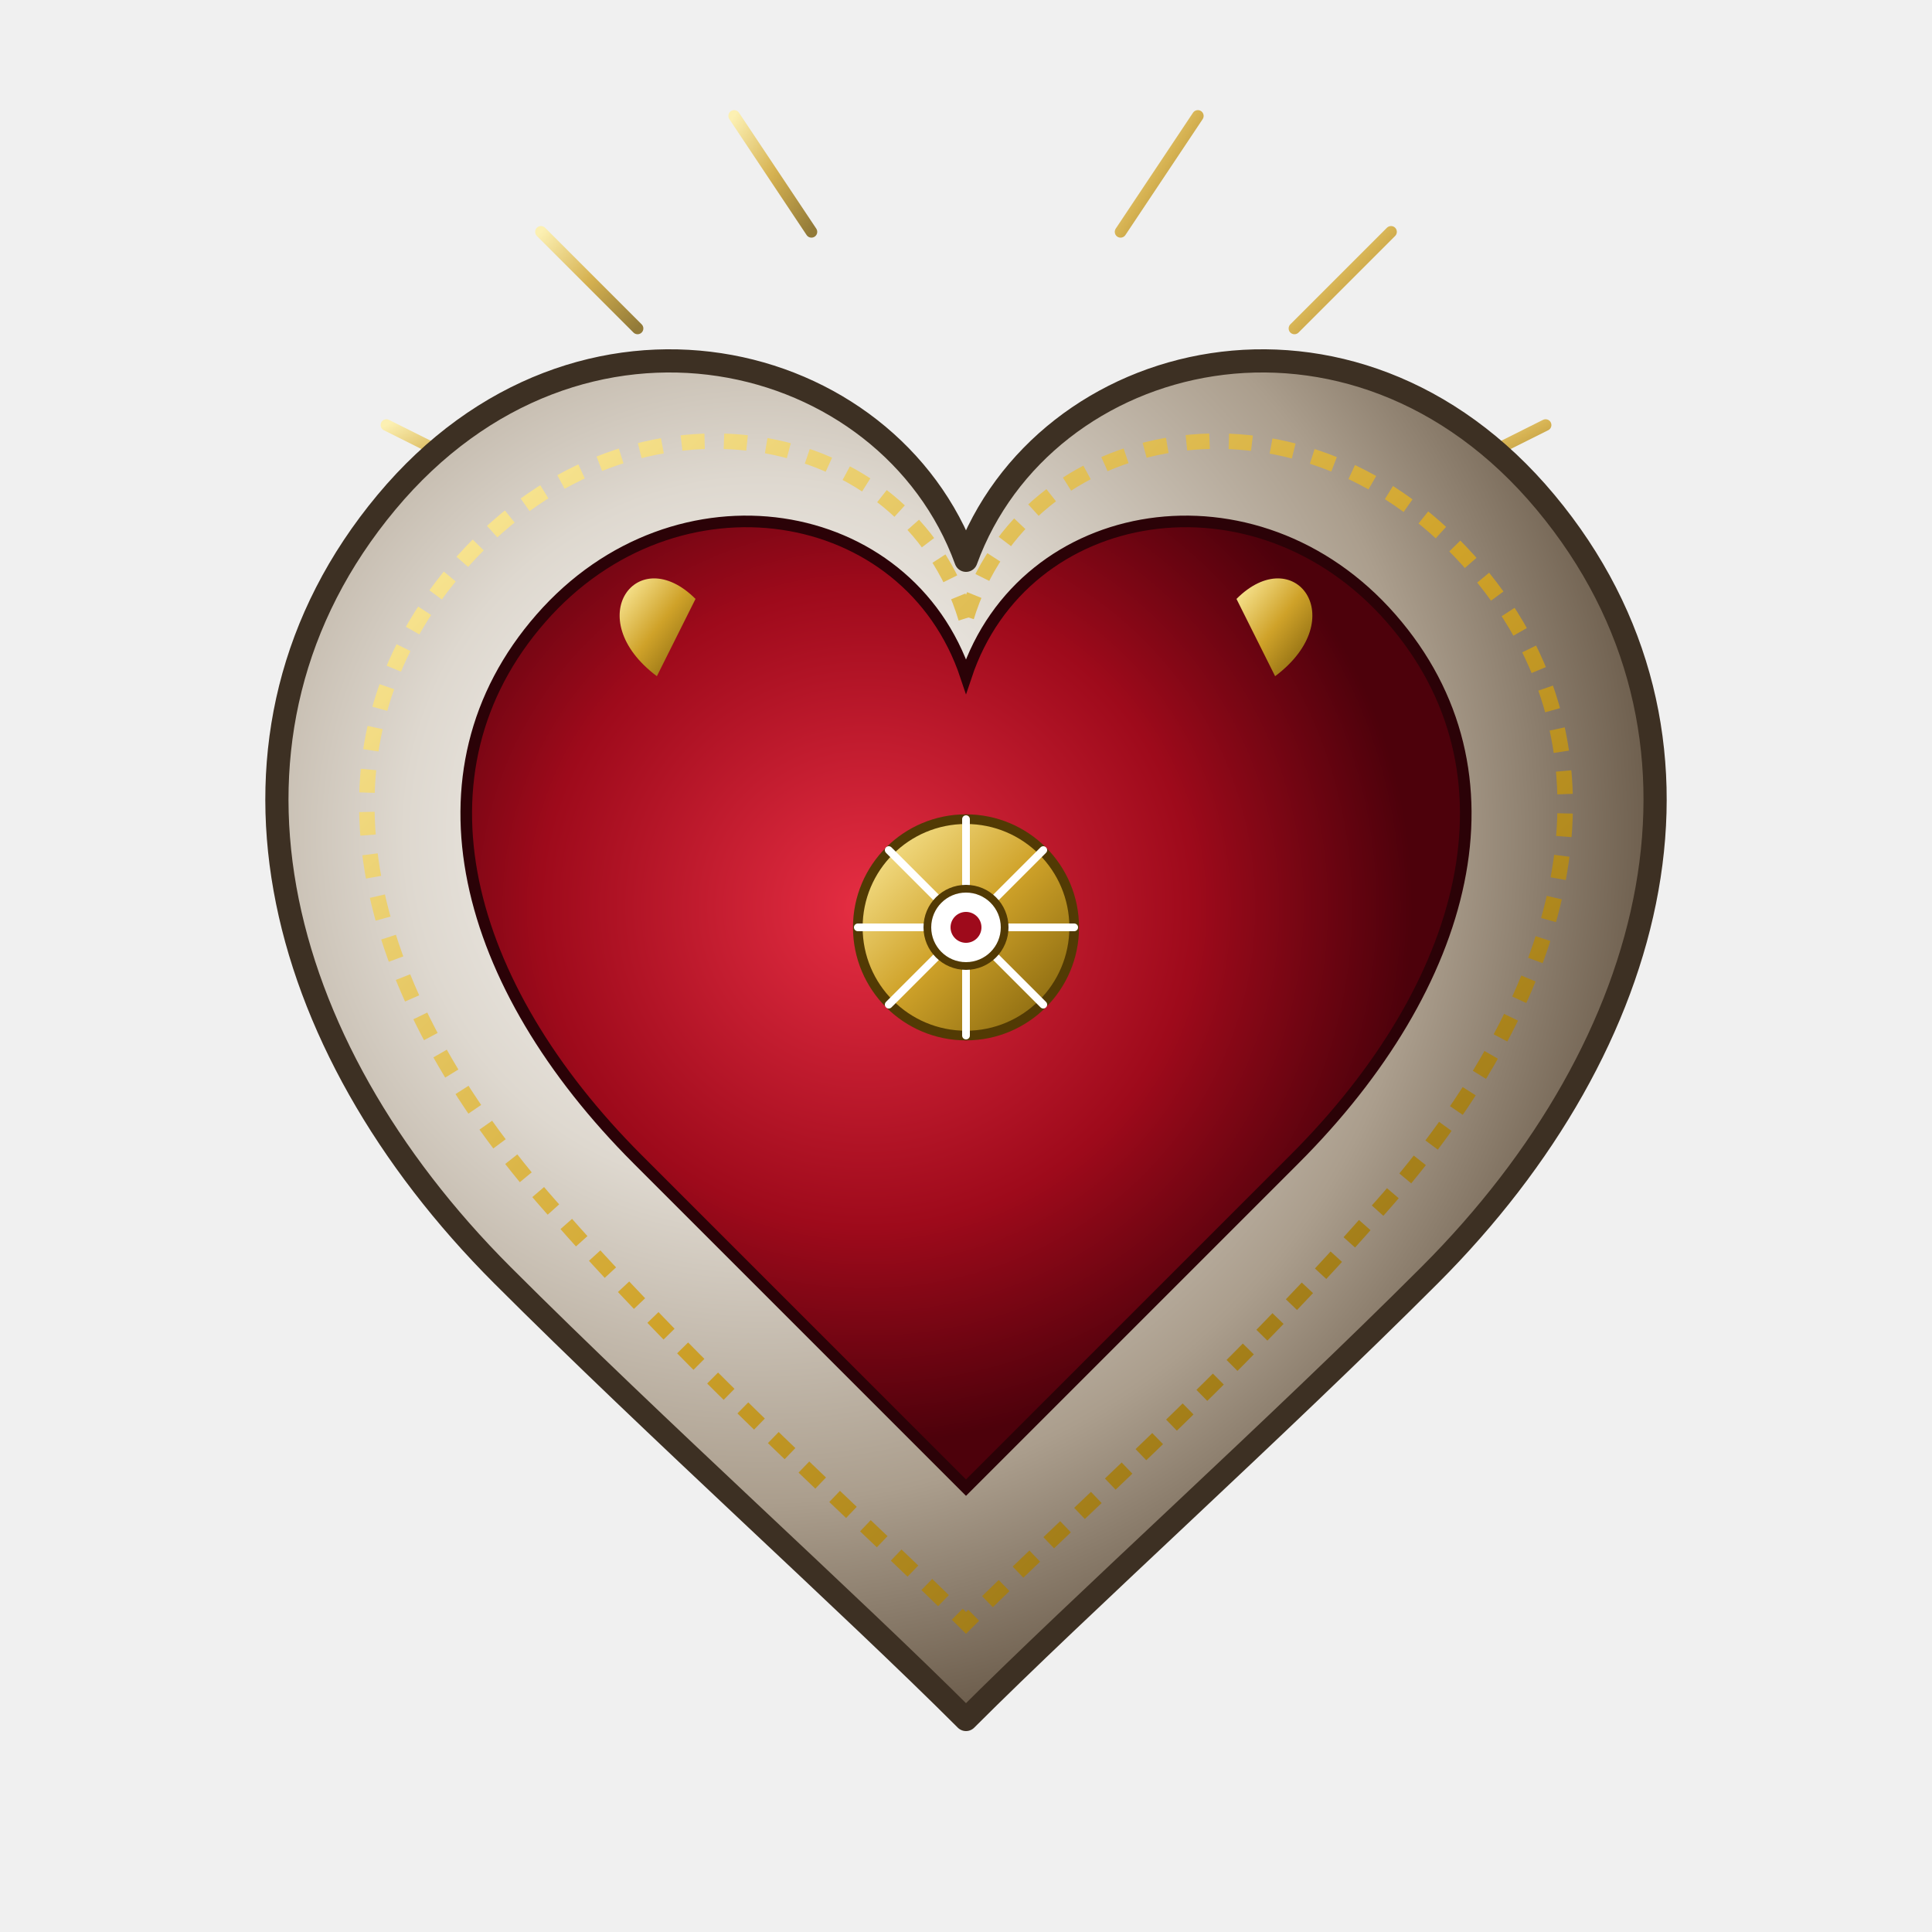
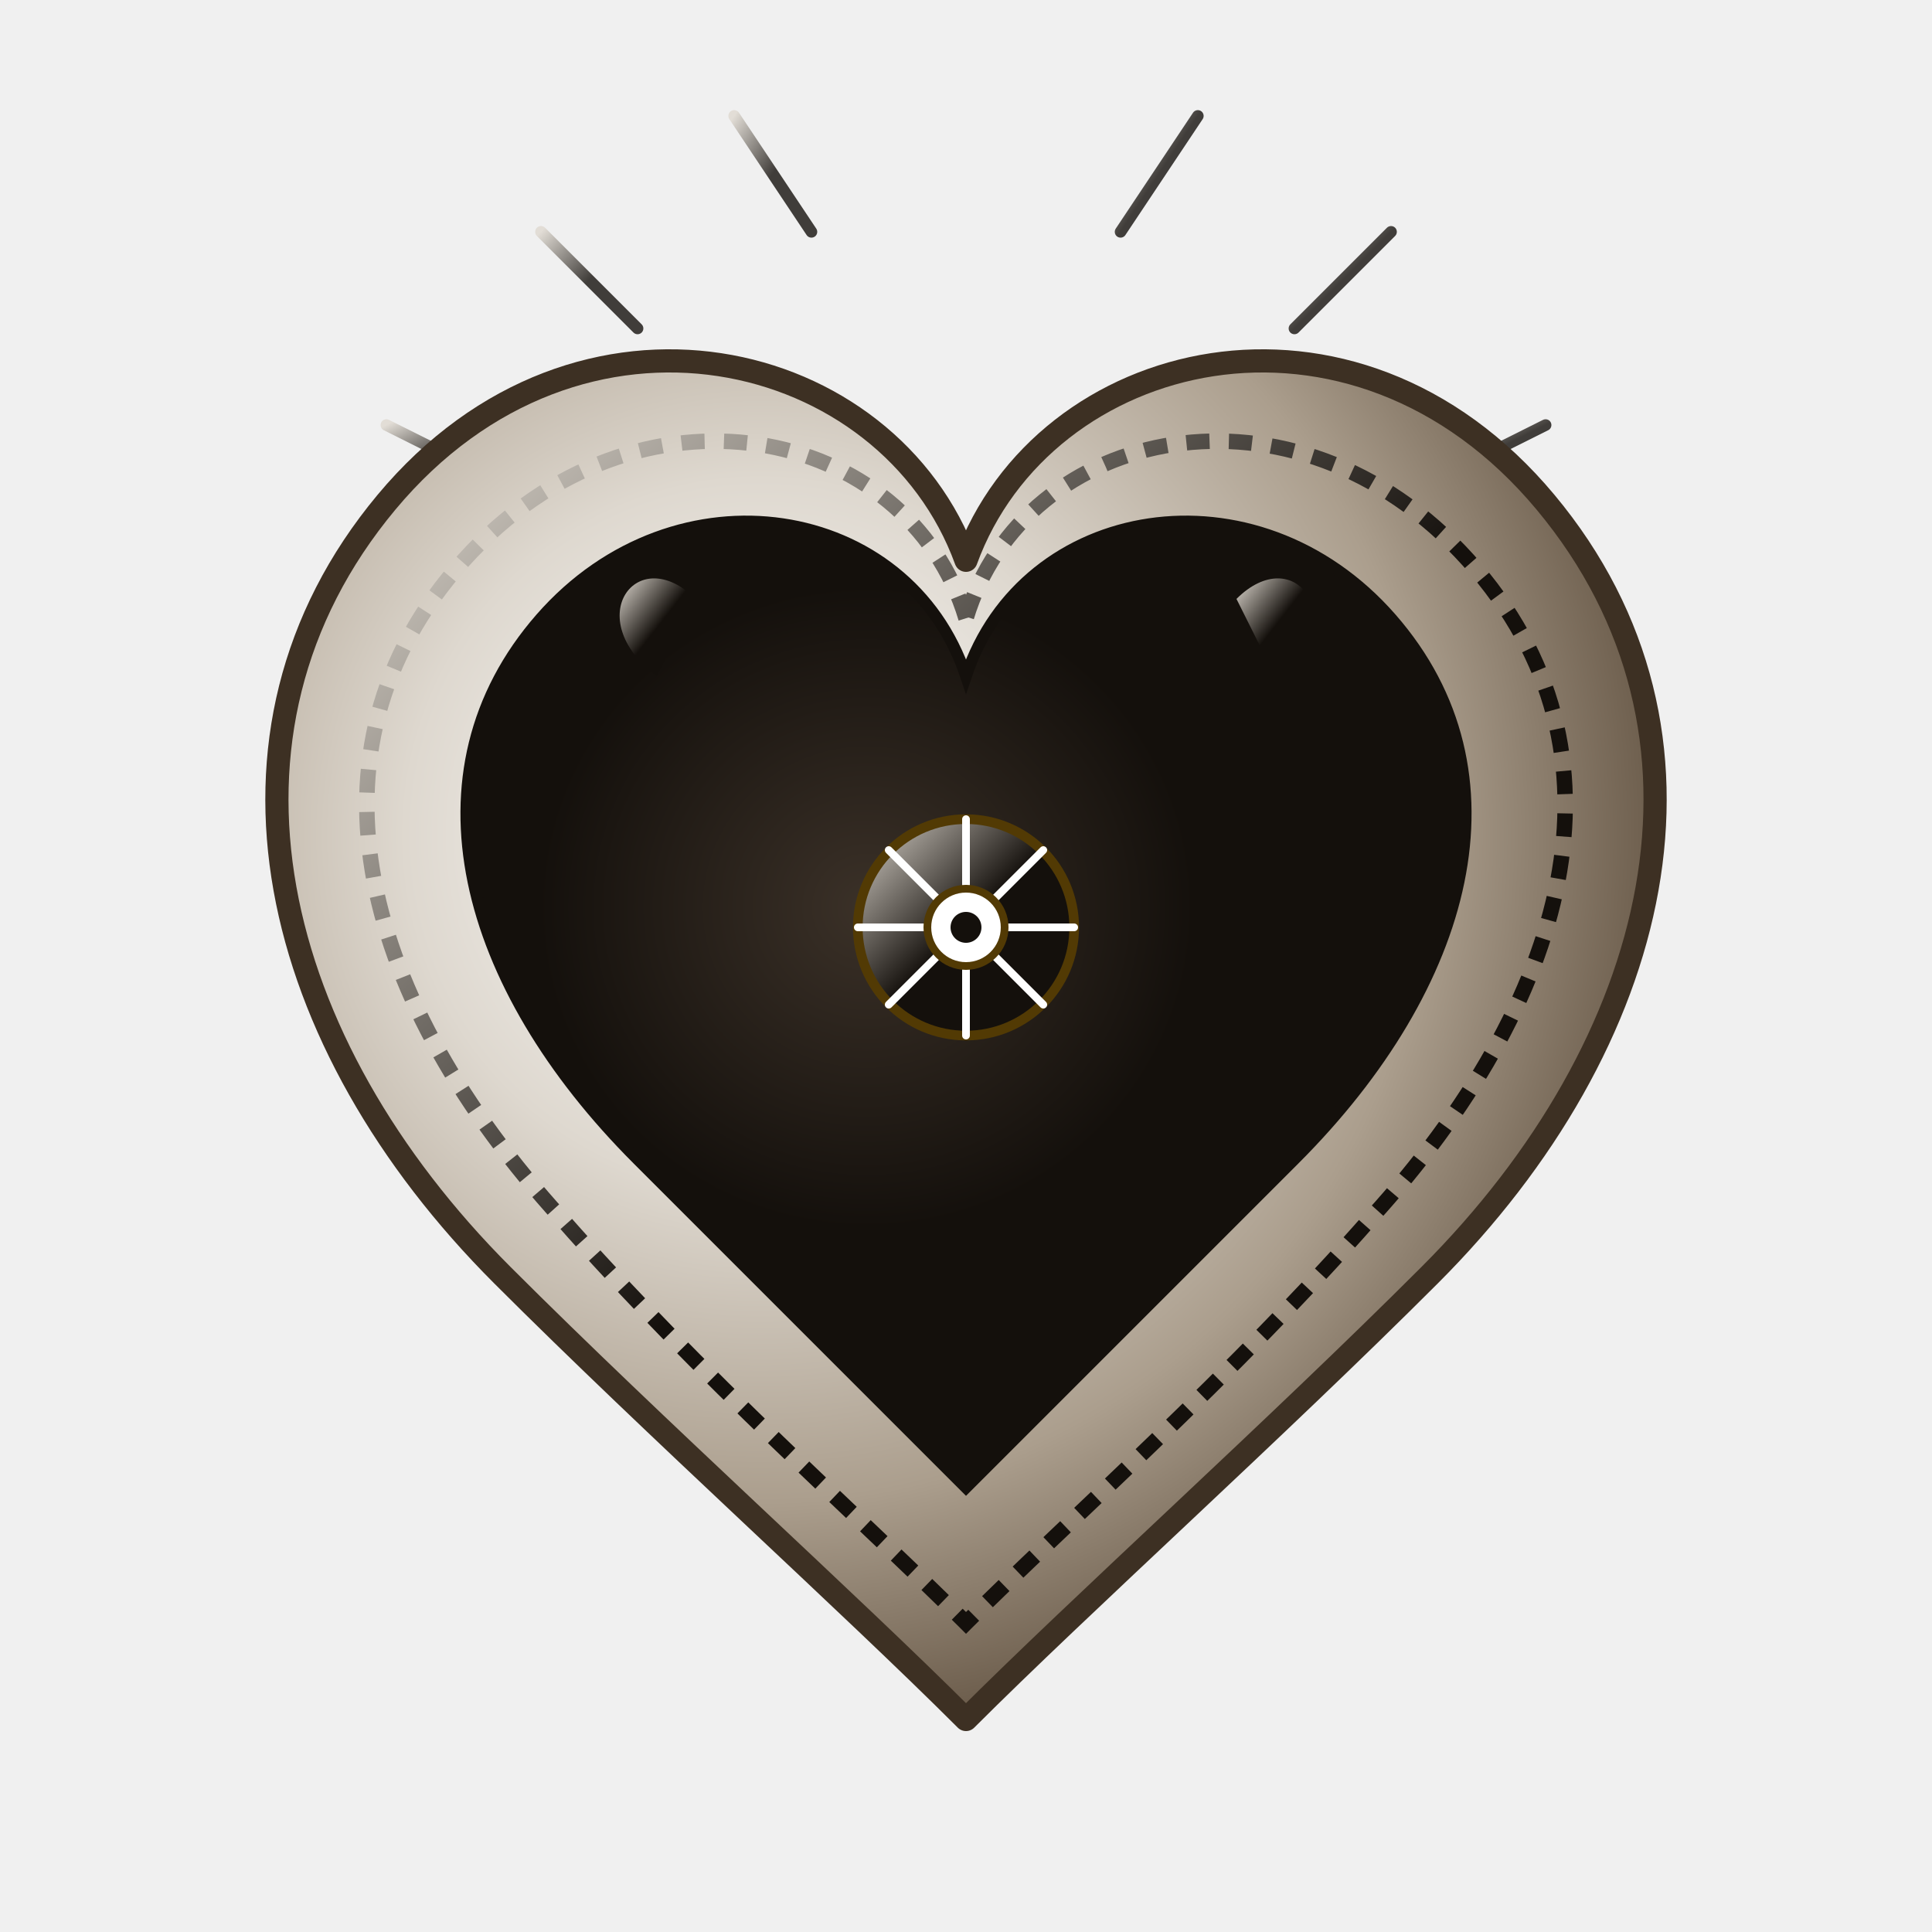
<svg xmlns="http://www.w3.org/2000/svg" viewBox="0 0 500 500" width="100%" height="100%">
  <defs>
    <radialGradient id="corazon-plata" cx="35%" cy="35%" r="65%">
      <stop offset="0%" stop-color="#ffffff" />
      <stop offset="40%" stop-color="#ded8cf" />
      <stop offset="75%" stop-color="#ab9e8d" />
      <stop offset="100%" stop-color="#6e5f4e" />
    </radialGradient>
    <radialGradient id="corazon-rubi" cx="40%" cy="40%" r="55%">
-       <stop offset="0%" stop-color="#e62e43" />
-       <stop offset="60%" stop-color="#9e0a1b" />
-       <stop offset="100%" stop-color="#4d010b" />
+       <stop offset="0%" stop-color="#3b3128" />
+       <stop offset="60%" stop-color="#14100c" />
+       <stop offset="100%" stop-color="#14100c" />
    </radialGradient>
    <linearGradient id="corazon-gold" x1="0%" y1="0%" x2="100%" y2="100%">
-       <stop offset="0%" stop-color="#fff0a3" />
-       <stop offset="50%" stop-color="#cfa229" />
-       <stop offset="100%" stop-color="#7a5c0a" />
+       <stop offset="0%" stop-color="#ded8cf" />
+       <stop offset="50%" stop-color="#14100c" />
+       <stop offset="100%" stop-color="#14100c" />
    </linearGradient>
  </defs>
  <g stroke="url(#corazon-gold)" stroke-width="3" stroke-linecap="round" opacity="0.8">
    <line x1="250" y1="50" x2="250" y2="20" />
    <line x1="210" y1="60" x2="190" y2="30" />
    <line x1="290" y1="60" x2="310" y2="30" />
    <line x1="165" y1="85" x2="140" y2="60" />
    <line x1="335" y1="85" x2="360" y2="60" />
    <line x1="130" y1="125" x2="100" y2="110" />
    <line x1="370" y1="125" x2="400" y2="110" />
  </g>
  <path d="     M 250 145     C 230 90 150 70 100 130     C 50 190 70 270 130 330     C 170 370 220 415 250 445     C 280 415 330 370 370 330     C 430 270 450 190 400 130     C 350 70 270 90 250 145 Z   " fill="url(#corazon-plata)" stroke="#3d3023" stroke-width="6" stroke-linejoin="round" />
  <path d="     M 250 160     C 235 110 165 95 120 145     C 75 195 95 260 145 315     C 180 355 225 395 250 420     C 275 395 320 355 355 315     C 405 260 425 195 380 145     C 335 95 265 110 250 160 Z   " fill="none" stroke="url(#corazon-gold)" stroke-width="4" stroke-dasharray="6,5" />
-   <path d="     M 250 175     C 235 130 175 120 140 160     C 105 200 120 255 165 300     C 195 330 230 365 250 385     C 270 365 305 330 335 300     C 380 255 395 200 360 160     C 325 120 265 130 250 175 Z   " fill="url(#corazon-rubi)" stroke="#2b0207" stroke-width="3" />
+   <path d="     M 250 175     C 235 130 175 120 140 160     C 105 200 120 255 165 300     C 195 330 230 365 250 385     C 270 365 305 330 335 300     C 380 255 395 200 360 160     C 325 120 265 130 250 175 Z   " fill="url(#corazon-rubi)" stroke="#14100c" stroke-width="3" />
  <g transform="translate(250, 240)">
    <circle cx="0" cy="0" r="28" fill="url(#corazon-gold)" stroke="#523a04" stroke-width="2.5" />
    <g stroke="#ffffff" stroke-width="2" stroke-linecap="round">
      <line x1="0" y1="-28" x2="0" y2="28" />
      <line x1="-28" y1="0" x2="28" y2="0" />
      <line x1="-20" y1="-20" x2="20" y2="20" />
      <line x1="20" y1="-20" x2="-20" y2="20" />
    </g>
    <circle cx="0" cy="0" r="10" fill="#ffffff" stroke="#523a04" stroke-width="2" />
-     <circle cx="0" cy="0" r="4" fill="#9e0a1b" />
+     <circle cx="0" cy="0" r="4" fill="#14100c" />
  </g>
  <path d="M 170 175 C 150 160 165 140 180 155 Z" fill="url(#corazon-gold)" />
  <path d="M 330 175 C 350 160 335 140 320 155 Z" fill="url(#corazon-gold)" />
</svg>
